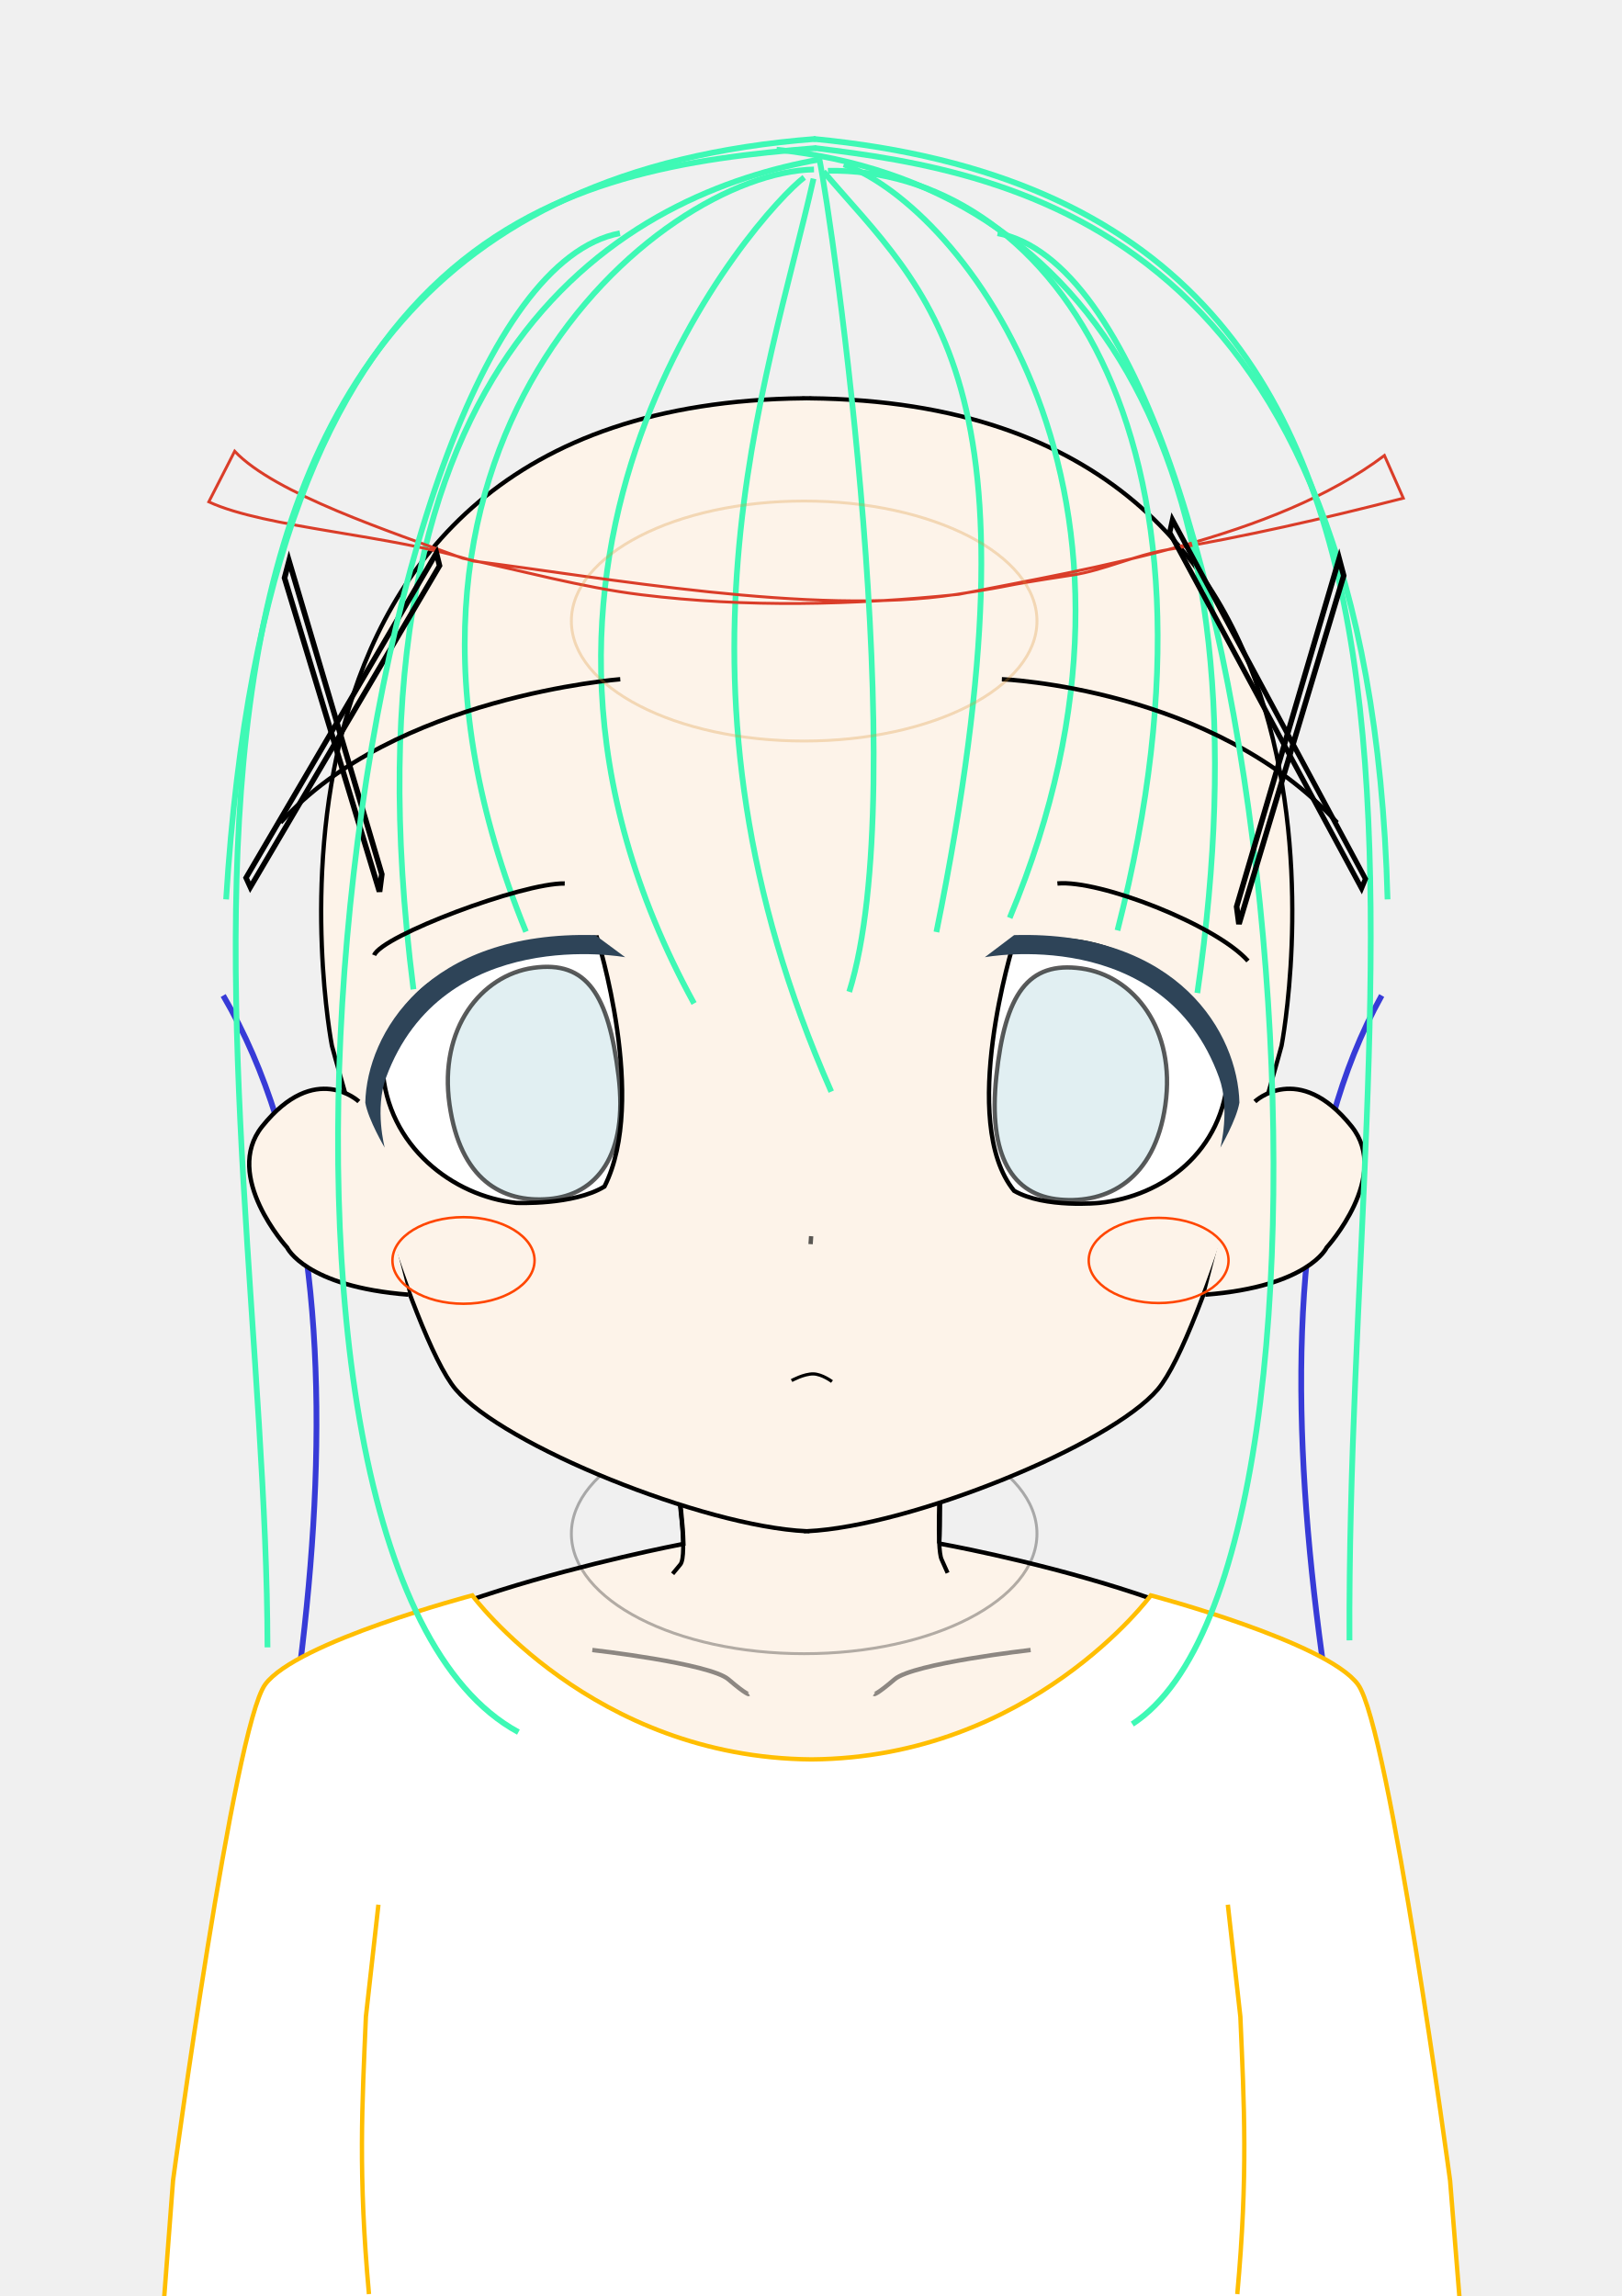
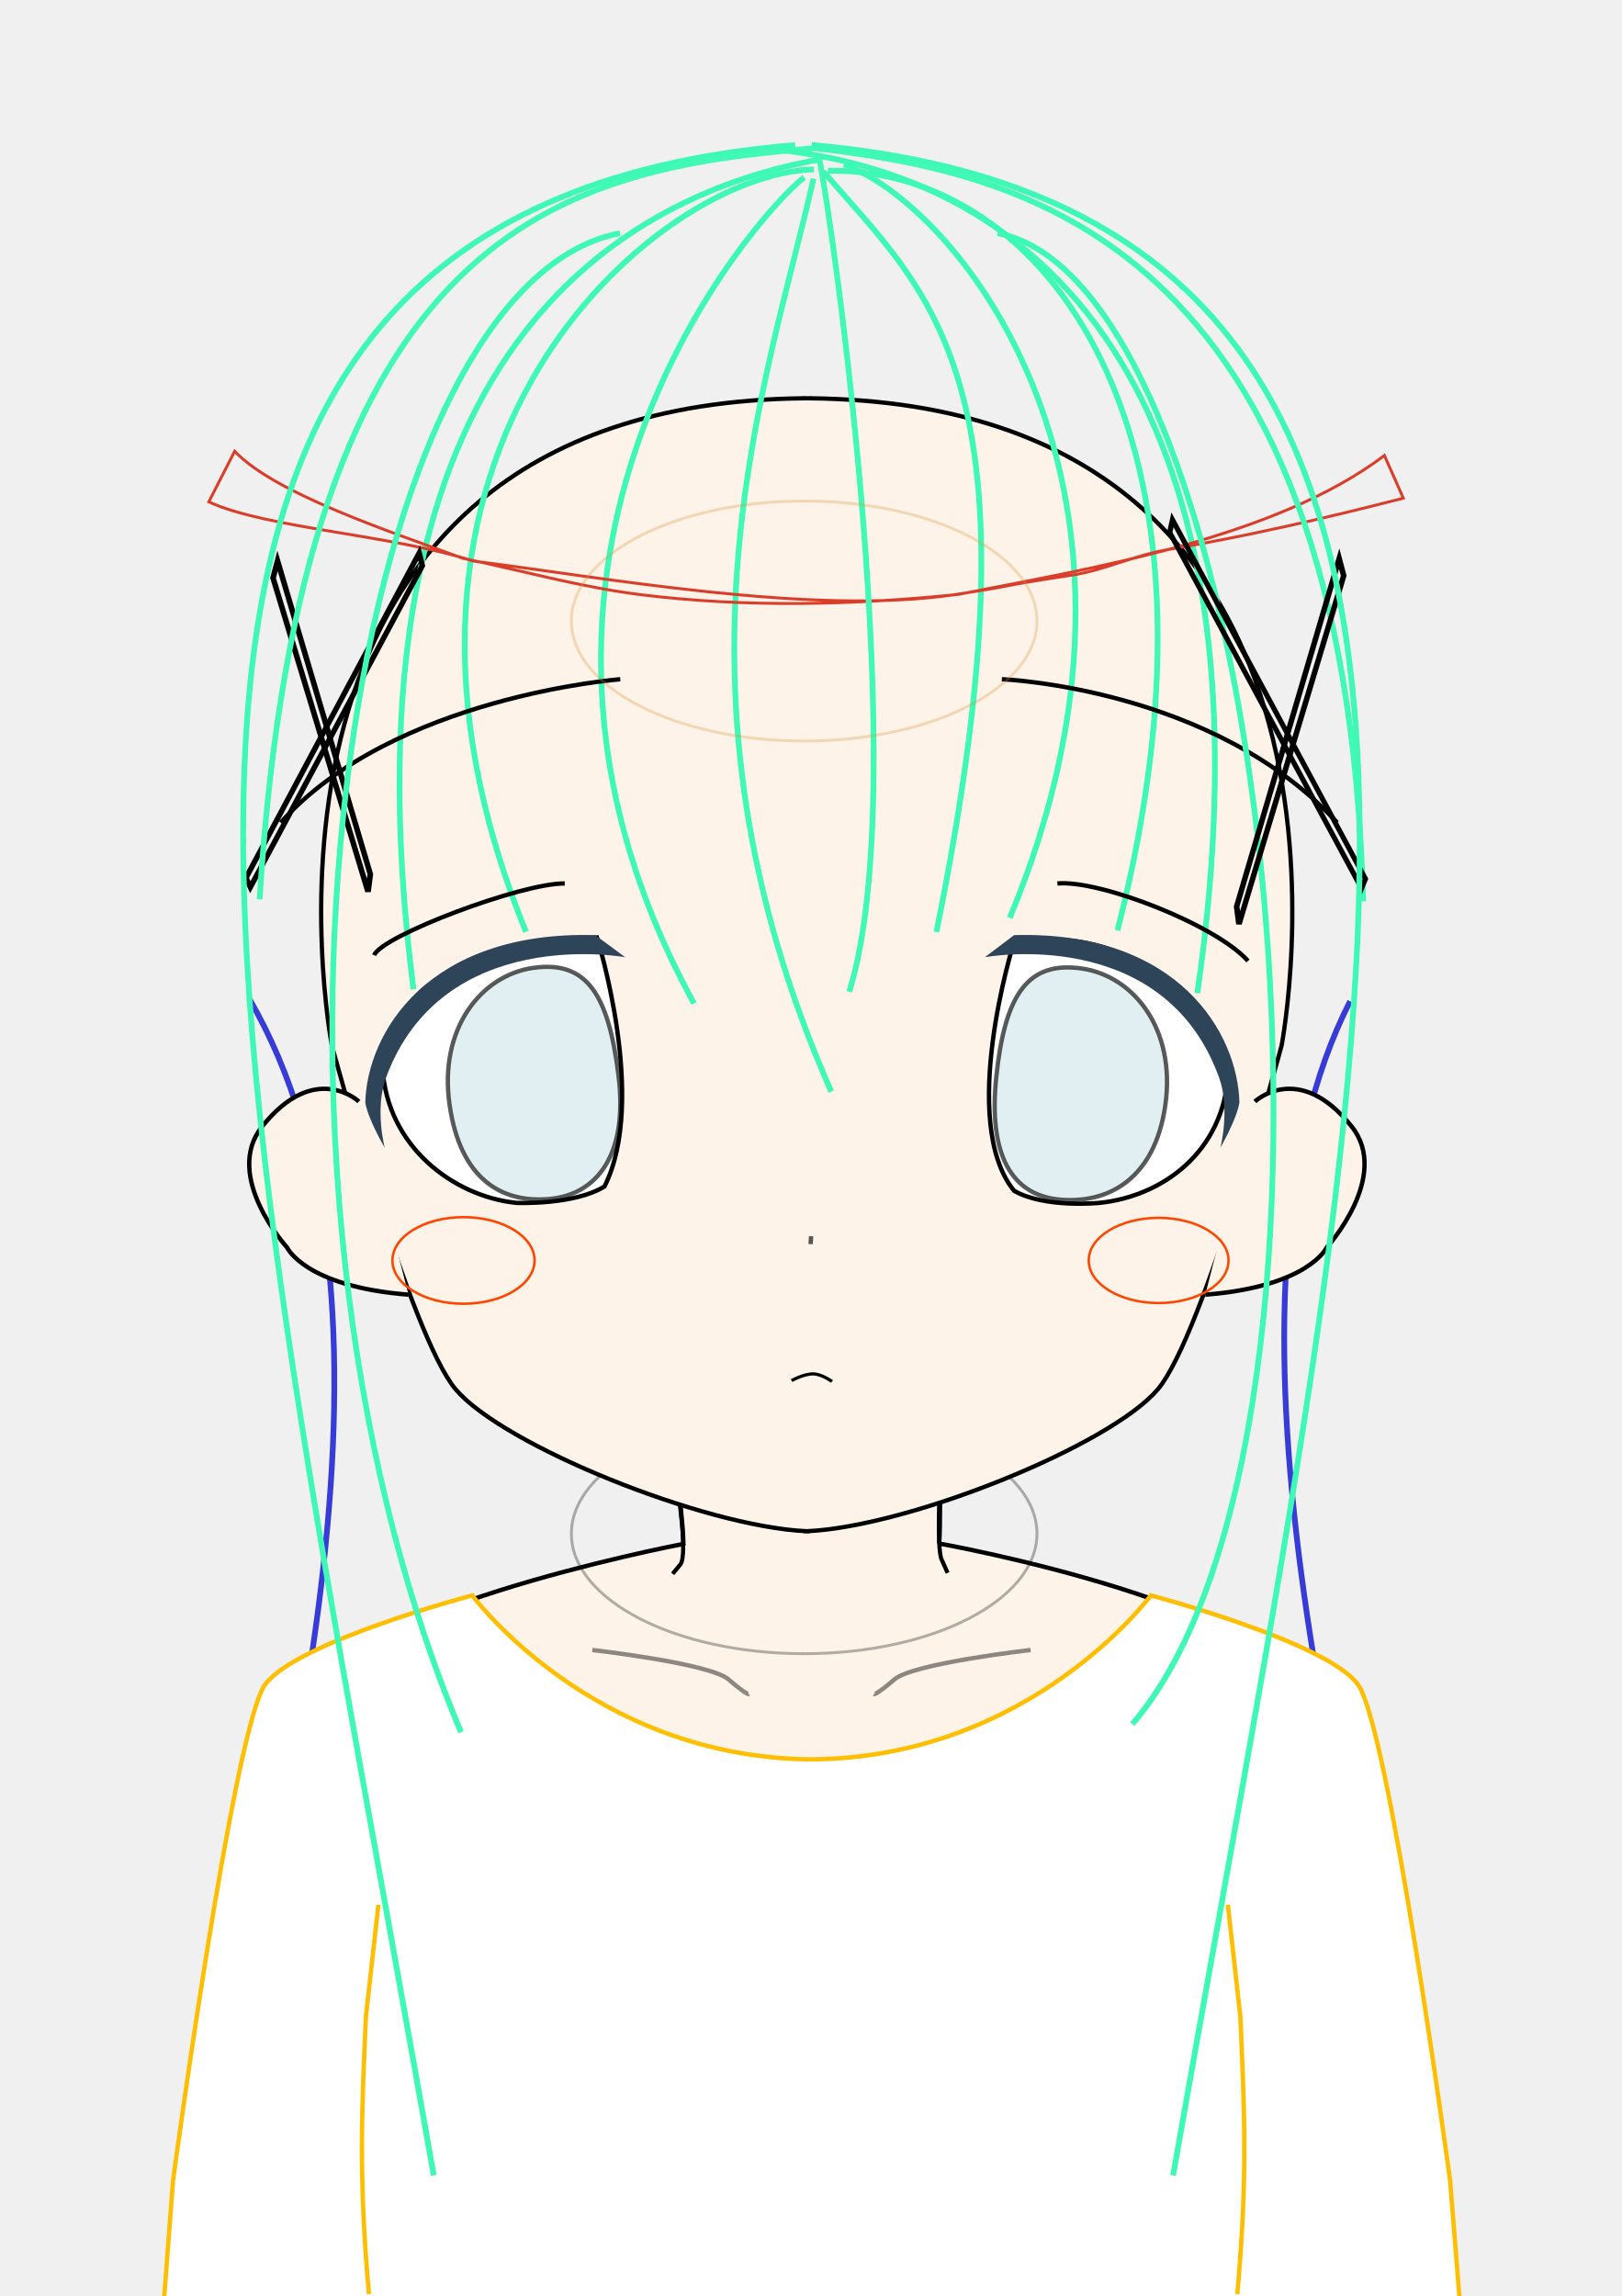
<svg xmlns="http://www.w3.org/2000/svg" xmlns:xlink="http://www.w3.org/1999/xlink" width="565px" height="800px" viewBox="0 0 744.094 1052.362" id="svg2" version="1.1">
  <defs id="defs4" />
  <g id="layer1">
-     <path style="fill:none;fill-rule:evenodd;stroke:#373bd7;stroke-width:2.634;stroke-linecap:butt;stroke-linejoin:miter;stroke-miterlimit:4;stroke-dasharray:none;stroke-opacity:1" d="m 102.413,456.211 c 80.126,137.19 31.971,375.55 -16.381,556.509" id="hair-back-1" />
+     <path style="fill:none;fill-rule:evenodd;stroke:#373bd7;stroke-width:2.634;stroke-linecap:butt;stroke-linejoin:miter;stroke-miterlimit:4;stroke-dasharray:none;stroke-opacity:1" d="m 114.266,457.528 c 80.126,137.19 20.118,374.233 -28.234,555.192" id="hair-back-1" />
    <path style="fill:#fdf3e9;fill-opacity:1;fill-rule:evenodd;stroke:#000000;stroke-width:2;stroke-linecap:butt;stroke-linejoin:miter;stroke-miterlimit:4;stroke-dasharray:none;stroke-opacity:1" d="m 311.24,680.985 c 0,0 2.168,17.608 2.346,26.868 -5.901,1.136 -160.821,31.31 -174.034,73.352 0,0 178.648,98.33 465.908,3.213 -13.092,-48.068 -174.716,-76.778 -174.716,-76.778 l 0.219,0 c 0.514,-8.365 0.362,-29.327 0.362,-29.327 z" id="shoulder" />
-     <path id="hair-back-2" d="m 633.984,456.211 c -75.849,135.882 -18.461,381.726 26.583,563.41" style="fill:none;fill-rule:evenodd;stroke:#373bd7;stroke-width:2.634;stroke-linecap:butt;stroke-linejoin:miter;stroke-miterlimit:4;stroke-dasharray:none;stroke-opacity:1" />
+     <path id="hair-back-2" d="m 619.497,458.845 c -69.264,135.882 -3.974,379.092 41.07,560.776" style="fill:none;fill-rule:evenodd;stroke:#373bd7;stroke-width:2.634;stroke-linecap:butt;stroke-linejoin:miter;stroke-miterlimit:4;stroke-dasharray:none;stroke-opacity:1" />
    <g id="dress" style="stroke-width:2;stroke-miterlimit:4;stroke-dasharray:none" transform="translate(0,-2.633963)">
      <path id="dress-outer-path" d="m 669.623,1055.685 -4.258,-53.085 c 0,0 -27.977,-208.031 -42.251,-227.589 -14.274,-19.558 -95.052,-40.895 -95.052,-40.895 0,0 -54.921,74.49 -155.679,75.257 -100.757,-0.768 -155.679,-75.257 -155.679,-75.257 0,0 -80.776,21.336 -95.05,40.895 -14.274,19.558 -42.253,227.589 -42.253,227.589 l -4.108,54.235" style="fill:#ffffff;fill-opacity:1;fill-rule:evenodd;stroke:#ffbe00;stroke-width:2;stroke-linecap:butt;stroke-linejoin:miter;stroke-miterlimit:4;stroke-dasharray:none;stroke-opacity:1" />
      <path id="path4183" d="m 173.636,876.049 -5.748,51.391 c -1.71,40.593 -3.585,72.083 1.411,127.298" style="fill:none;fill-rule:evenodd;stroke:#ffbe00;stroke-width:2;stroke-linecap:butt;stroke-linejoin:miter;stroke-miterlimit:4;stroke-dasharray:none;stroke-opacity:1" />
      <use height="100%" width="100%" transform="matrix(-1,0,0,1,737.0276,0)" id="use4185" xlink:href="#path4183" y="0" x="0" style="stroke-width:2;stroke-miterlimit:4;stroke-dasharray:none" />
    </g>
    <path style="fill:none;fill-rule:evenodd;stroke:#000000;stroke-width:2;stroke-linecap:butt;stroke-linejoin:miter;stroke-miterlimit:4;stroke-dasharray:none;stroke-opacity:0.442" d="m 271.787,756.532 c 0,0 53.874,6.122 62.445,13.468 8.571,7.346 9.425,6.791 9.425,6.791" id="collarbone-l" />
    <path id="collarbone-r" d="m 472.904,756.532 c 0,0 -53.874,6.122 -62.445,13.468 -8.571,7.346 -9.425,6.791 -9.425,6.791" style="fill:none;fill-rule:evenodd;stroke:#000000;stroke-width:2;stroke-linecap:butt;stroke-linejoin:miter;stroke-miterlimit:4;stroke-dasharray:none;stroke-opacity:0.442" />
    <path style="fill:none;fill-opacity:1;fill-rule:evenodd;stroke:#000000;stroke-width:1.898;stroke-linecap:butt;stroke-linejoin:miter;stroke-miterlimit:4;stroke-dasharray:none;stroke-opacity:1" d="m 434.802,721.146 -2.771,-6.204 c -2.269,-5.079 -0.722,-35.19 -0.722,-35.19" id="neck-r" />
    <ellipse style="fill:none;fill-opacity:1;stroke:#000000;stroke-width:1.317;stroke-miterlimit:4;stroke-dasharray:none;stroke-opacity:0.299" id="face-shadow" cx="368.994" cy="703.166" rx="106.817" ry="55.063" />
    <path style="fill:none;fill-opacity:1;fill-rule:evenodd;stroke:#000000;stroke-width:1.879;stroke-linecap:butt;stroke-linejoin:miter;stroke-miterlimit:4;stroke-dasharray:none;stroke-opacity:1" d="m 310.839,681.823 c 0,0 4.921,31.135 1.325,35.48 l -3.532,4.267" id="neck-l" />
    <path style="fill:#fdf3e9;fill-opacity:1;fill-rule:evenodd;stroke:#000000;stroke-width:1.96;stroke-linecap:butt;stroke-linejoin:miter;stroke-miterlimit:4;stroke-dasharray:none;stroke-opacity:1" d="m 368.993,182.126 4.9e-4,0.028 c -273.659,2.688 -216.709,297.049 -216.709,297.049 0,0 35.758,132.889 56.794,157.716 21.759,25.679 113.491,62.848 160.859,65.113 l -3.8e-4,0.031 c 0.075,-0.003 0.157,-0.012 0.232,-0.015 0.075,0.003 0.155,0.012 0.23,0.015 l 3.8e-4,-0.031 c 47.368,-2.265 139.102,-39.434 160.861,-65.113 21.036,-24.827 56.791,-157.716 56.791,-157.716 0,0 56.949,-294.361 -216.709,-297.049 l -4.9e-4,-0.028 c -0.396,0.001 -0.781,0.01 -1.176,0.013 -0.394,-0.003 -0.778,-0.011 -1.173,-0.013 z" id="face" />
    <path id="sclera-r" d="m 465.126,432.195 c 0,0 -25.632,81.856 0.19,113.624 14.175,8.115 39.26,5.533 39.26,5.533 28.735,-2.986 56.936,-23.266 58.962,-59.471 -24.624,-53.537 -60.865,-66.272 -98.411,-59.686 z" style="fill:#ffffff;fill-opacity:1;fill-rule:evenodd;stroke:#000000;stroke-width:2;stroke-linecap:butt;stroke-linejoin:miter;stroke-miterlimit:4;stroke-dasharray:none;stroke-opacity:1" />
    <path style="fill:#ffffff;fill-opacity:1;fill-rule:evenodd;stroke:#000000;stroke-width:2;stroke-linecap:butt;stroke-linejoin:miter;stroke-miterlimit:4;stroke-dasharray:none;stroke-opacity:1" d="m 273.916,429.561 c 0,0 23.515,74.472 3.444,114.291 -14.175,8.69 -40.535,7.5 -40.535,7.5 -28.735,-2.986 -59.294,-25.9 -61.32,-62.105 6.545,-41.204 39.455,-54.247 98.411,-59.686 z" id="sclera-l" />
    <g id="ears" style="fill:#fdf3e9;fill-opacity:1" transform="translate(5.079722,0.1571148)">
      <path id="ear-l" d="m 159.589,504.707 c 0,0 -20.026,-18.982 -44.367,11.411 -18.304,22.854 11.44,55.592 11.44,55.592 0,0 8.218,17.913 55.693,21.619" style="fill:#fdf3e9;fill-opacity:1;fill-rule:evenodd;stroke:#000000;stroke-width:2;stroke-linecap:butt;stroke-linejoin:miter;stroke-miterlimit:4;stroke-dasharray:none;stroke-opacity:1" />
      <path style="fill:#fdf3e9;fill-opacity:1;fill-rule:evenodd;stroke:#000000;stroke-width:2;stroke-linecap:butt;stroke-linejoin:miter;stroke-miterlimit:4;stroke-dasharray:none;stroke-opacity:1" d="m 570.726,504.707 c 0,0 20.026,-18.982 44.367,11.411 18.304,22.854 -11.44,55.592 -11.44,55.592 0,0 -8.218,17.913 -55.693,21.619" id="ear-r" />
    </g>
    <path style="fill:none;fill-rule:evenodd;stroke:#000000;stroke-width:1.462;stroke-linecap:butt;stroke-linejoin:miter;stroke-miterlimit:4;stroke-dasharray:none;stroke-opacity:1" d="m 363.215,632.903 c 0,0 5.64,-3.127 9.954,-3.057 4.022,0.065 8.588,3.506 8.588,3.506" id="mouth" />
    <path style="fill:none;fill-rule:evenodd;stroke:#000000;stroke-width:2;stroke-linecap:butt;stroke-linejoin:miter;stroke-miterlimit:4;stroke-dasharray:none;stroke-opacity:0.641" d="m 372.187,566.651 -0.254,3.653" id="nose" />
    <path id="upper-lash-line-r" d="m 451.888,438.636 c 0,0 82.021,-15.362 107.504,55.267 5.181,14.361 0.582,32.133 0.582,32.133 0,0 7.42,-12.824 8.731,-20.667 -0.727,-31.58 -27.728,-78.988 -103.381,-76.88 z" style="fill:#2e4458;fill-opacity:1;fill-rule:evenodd;stroke:none;stroke-width:2;stroke-linecap:butt;stroke-linejoin:miter;stroke-miterlimit:4;stroke-dasharray:none;stroke-opacity:0.673" />
    <path id="hair-c-1" d="m 373.288,81.371 c -21.277,94.308 -74.005,232.718 8.132,418.951" style="fill:none;fill-opacity:1;fill-rule:evenodd;stroke:#3ff9b5;stroke-width:2.634;stroke-linecap:butt;stroke-linejoin:miter;stroke-miterlimit:4;stroke-dasharray:none;stroke-opacity:1" />
    <path id="hair-l-5" d="M 369.024,80.771 C 348.323,96.297 206.236,254.92 318.464,459.858" style="fill:none;fill-opacity:1;fill-rule:evenodd;stroke:#3ef9b5;stroke-width:2.634;stroke-linecap:butt;stroke-linejoin:miter;stroke-miterlimit:4;stroke-dasharray:none;stroke-opacity:1" />
    <path id="hair-l-4" d="M 373.497,77.148 C 302.27,78.585 150.692,204.575 241.345,426.933" style="fill:none;fill-opacity:1;fill-rule:evenodd;stroke:#3ef9b5;stroke-width:2.634;stroke-linecap:butt;stroke-linejoin:miter;stroke-miterlimit:4;stroke-dasharray:none;stroke-opacity:1" />
    <path id="hair-l-3" d="M 375.892,72.587 C 291.874,87.725 151.747,154.903 189.713,453.379" style="fill:none;fill-opacity:1;fill-rule:evenodd;stroke:#3ef9b5;stroke-width:2.634;stroke-linecap:butt;stroke-linejoin:miter;stroke-miterlimit:4;stroke-dasharray:none;stroke-opacity:1" />
    <path id="hair-r-6" d="M 377.858,78.094 C 425.332,133.915 481.309,172.236 429.67,427.082" style="fill:none;fill-opacity:1;fill-rule:evenodd;stroke:#3ef9b5;stroke-width:2.634;stroke-linecap:butt;stroke-linejoin:miter;stroke-miterlimit:4;stroke-dasharray:none;stroke-opacity:1" />
    <path id="hair-r-5" d="M 387.174,74.841 C 440.998,94.229 544.959,225.059 463.302,420.576" style="fill:none;fill-opacity:1;fill-rule:evenodd;stroke:#3ef9b5;stroke-width:2.634;stroke-linecap:butt;stroke-linejoin:miter;stroke-miterlimit:4;stroke-dasharray:none;stroke-opacity:1" />
    <path id="hair-r-4" d="M 379.889,77.757 C 478.015,75.936 571.987,195.156 512.757,426.326" style="fill:none;fill-opacity:1;fill-rule:evenodd;stroke:#3ef9b5;stroke-width:2.634;stroke-linecap:butt;stroke-linejoin:miter;stroke-miterlimit:4;stroke-dasharray:none;stroke-opacity:1" />
    <path id="hair-r-3" d="M 356.305,68.068 C 501.681,83.472 584.644,212.336 549.399,455.048" style="fill:none;fill-opacity:1;fill-rule:evenodd;stroke:#3ef9b5;stroke-width:2.634;stroke-linecap:butt;stroke-linejoin:miter;stroke-miterlimit:4;stroke-dasharray:none;stroke-opacity:1" />
    <path style="fill:#3c93a9;fill-opacity:0.156;stroke:#000000;stroke-width:1.98;stroke-miterlimit:4;stroke-dasharray:none;stroke-opacity:0.641" d="m 283.823,493.084 c 4.484,36.557 -10.08,54.584 -31.851,56.495 -21.771,1.91 -40.805,-9.016 -45.706,-43.315 -4.988,-34.91 14.53,-59.387 38.47,-62.757 24.576,-3.46 34.51,12.261 39.087,49.577 z" id="iris-l" />
    <ellipse style="fill:none;fill-opacity:1;stroke:#ff4600;stroke-width:1.135;stroke-miterlimit:4;stroke-dasharray:none;stroke-opacity:1" id="red-cheek-l" cx="212.678" cy="577.78" rx="32.605" ry="19.872" />
    <path style="fill:none;fill-rule:evenodd;stroke:#000000;stroke-width:2;stroke-linecap:butt;stroke-linejoin:miter;stroke-miterlimit:4;stroke-dasharray:none;stroke-opacity:1" d="m 284.604,311.074 c 0,0 -104.13,7.927 -155.842,65.8" id="eyebrow-l" />
    <path style="fill:none;fill-rule:evenodd;stroke:#000000;stroke-width:2;stroke-linecap:butt;stroke-linejoin:miter;stroke-miterlimit:4;stroke-dasharray:none;stroke-opacity:1" d="m 259.124,404.803 c -19.45,-0.325 -83.875,23.93 -87.444,32.9" id="eyelid-fold-line-l" />
    <ellipse ry="19.55" rx="32.077" cy="577.78" cx="-531.632" id="red-cheek-r" style="fill:none;fill-opacity:1;stroke:#ff4600;stroke-width:1.116;stroke-miterlimit:4;stroke-dasharray:none;stroke-opacity:1" transform="scale(-1,1)" />
    <path id="eyebrow-r" d="m 459.706,311.074 c 0,0 97.25,3.861 153.842,65.8" style="fill:none;fill-rule:evenodd;stroke:#000000;stroke-width:2;stroke-linecap:butt;stroke-linejoin:miter;stroke-miterlimit:4;stroke-dasharray:none;stroke-opacity:1" />
    <path id="eyelid-fold-line-r" d="m 485.186,404.803 c 19.267,-1.801 72.542,18.85 87.445,35.534" style="fill:none;fill-rule:evenodd;stroke:#000000;stroke-width:2;stroke-linecap:butt;stroke-linejoin:miter;stroke-miterlimit:4;stroke-dasharray:none;stroke-opacity:1" />
    <path style="fill:none;fill-rule:evenodd;stroke:#da3d29;stroke-width:1.317px;stroke-linecap:butt;stroke-linejoin:miter;stroke-opacity:1" d="m 107.683,206.449 c 18.402,19.552 71.818,36.99 104.541,49.095 27.468,5.743 54.587,13.381 82.164,16.777 48.203,5.937 96.973,4.765 145.477,-0.194 62.068,-12.165 144.875,-25.677 195.38,-63.723 l 8.67,19.596 c -37.216,9.568 -72.813,17.632 -108.257,23.643 -15.149,2.569 -29.318,9.486 -43.452,11.61 -39.986,6.108 -21.096,3.946 -53.442,8.903 -65.622,10.058 -163.68,-8.139 -221.549,-15.297 -37.294,-12.084 -95.197,-15.054 -121.415,-27.176 z" id="hair-highlight" />
    <path style="fill:none;fill-rule:evenodd;stroke:#3ff9b5;stroke-width:2.634;stroke-linecap:butt;stroke-linejoin:miter;stroke-miterlimit:4;stroke-dasharray:none;stroke-opacity:1" d="m 375.895,71.983 c 6.085,29.376 43.212,288.313 13.774,382.528" id="hair-c-2" />
    <ellipse ry="55.063" rx="106.817" cy="284.367" cx="368.994" id="forehead-shadow" style="fill:none;fill-opacity:1;stroke:#da9437;stroke-width:1.317;stroke-miterlimit:4;stroke-dasharray:none;stroke-opacity:0.293" />
    <path id="iris-r" d="m 457.155,493.372 c -3.868,36.627 7.446,54.584 29.217,56.495 21.771,1.91 43.439,-9.016 48.34,-43.315 4.988,-34.91 -14.53,-59.387 -38.47,-62.757 -24.576,-3.46 -35.085,11.686 -39.087,49.577 z" style="fill:#3c93a9;fill-opacity:0.156;stroke:#000000;stroke-width:1.98;stroke-miterlimit:4;stroke-dasharray:none;stroke-opacity:0.641" />
-     <path style="fill:none;fill-opacity:1;fill-rule:evenodd;stroke:#3ef9b5;stroke-width:2.634;stroke-linecap:butt;stroke-linejoin:miter;stroke-miterlimit:4;stroke-dasharray:none;stroke-opacity:1" d="M 373.328,63.131 C 706.943,95.155 617.698,432.962 619.203,752.112" id="hair-r-1" />
-     <path id="hair-r-2" d="m 457.744,106.409 c 126.516,23.989 177.701,608.976 61.817,684.114" style="fill:none;fill-rule:evenodd;stroke:#3ef9b5;stroke-width:2.634;stroke-linecap:butt;stroke-linejoin:miter;stroke-miterlimit:4;stroke-dasharray:none;stroke-opacity:1" />
-     <path id="hair-r-0" d="m 373.803,67.319 c 91.464,11.073 254.686,38.307 262.876,344.769" style="fill:none;fill-opacity:1;fill-rule:evenodd;stroke:#3ff9b5;stroke-width:2.634;stroke-linecap:butt;stroke-linejoin:miter;stroke-miterlimit:4;stroke-dasharray:none;stroke-opacity:1" />
-     <path id="hair-l-1" d="M 374.256,63.131 C 17.656,90.475 122.41,497.916 122.736,755.327" style="fill:none;fill-opacity:1;fill-rule:evenodd;stroke:#3ef9b5;stroke-width:2.634;stroke-linecap:butt;stroke-linejoin:miter;stroke-miterlimit:4;stroke-dasharray:none;stroke-opacity:1" />
+     <path id="hair-r-2" d="m 457.744,106.409 c 126.516,23.989 177.701,549.712 61.817,684.114" style="fill:none;fill-rule:evenodd;stroke:#3ef9b5;stroke-width:2.634;stroke-linecap:butt;stroke-linejoin:miter;stroke-miterlimit:4;stroke-dasharray:none;stroke-opacity:1" />
+     <path id="hair-r-0" d="M 373.803,67.319 C 465.267,78.392 617.314,106.558 625.504,413.019" style="fill:none;fill-opacity:1;fill-rule:evenodd;stroke:#3ff9b5;stroke-width:2.634;stroke-linecap:butt;stroke-linejoin:miter;stroke-miterlimit:4;stroke-dasharray:none;stroke-opacity:1" />
    <path style="fill:#2e4458;fill-opacity:1;fill-rule:evenodd;stroke:none;stroke-width:2;stroke-linecap:butt;stroke-linejoin:miter;stroke-miterlimit:4;stroke-dasharray:none;stroke-opacity:0.673" d="m 286.871,438.636 c 0,0 -83.734,-15.362 -109.749,55.267 -5.29,14.361 -0.594,32.133 -0.594,32.133 0,0 -7.575,-12.824 -8.914,-20.667 0.742,-31.58 28.307,-78.988 105.54,-76.88 z" id="upper-lash-line-l" />
    <g id="X-l" style="fill:#545757;fill-opacity:1;stroke-width:2;stroke-miterlimit:4;stroke-dasharray:none" transform="matrix(1.291899,0.07112749,0.05490828,-0.9973074,-23.22459,725.7077)">
-       <path id="path4283" d="m 93,326.685 -1.706,4.217 61.091,153.794 1.349,-5.75 z" style="fill:none;fill-opacity:1;fill-rule:evenodd;stroke:#000000;stroke-width:1.979;stroke-linecap:butt;stroke-linejoin:miter;stroke-miterlimit:4;stroke-dasharray:none;stroke-opacity:1" />
-       <path id="path4285" d="m 139.298,335.995 -0.465,-8.156 -39.753,141.58 1.267,7.936 z" style="fill:none;fill-opacity:1;fill-rule:evenodd;stroke:#000000;stroke-width:2;stroke-linecap:butt;stroke-linejoin:miter;stroke-miterlimit:4;stroke-dasharray:none;stroke-opacity:1" />
+       <path id="path4283" d="m 93,326.685 -1.706,4.217 54.993,153.359 1.349,-5.75 z" style="fill:none;fill-opacity:1;fill-rule:evenodd;stroke:#000000;stroke-width:1.979;stroke-linecap:butt;stroke-linejoin:miter;stroke-miterlimit:4;stroke-dasharray:none;stroke-opacity:1" />
+       <path id="path4285" d="m 135.233,335.706 -0.465,-8.156 -39.753,141.58 1.267,7.936 z" style="fill:none;fill-opacity:1;fill-rule:evenodd;stroke:#000000;stroke-width:2;stroke-linecap:butt;stroke-linejoin:miter;stroke-miterlimit:4;stroke-dasharray:none;stroke-opacity:1" />
    </g>
    <g id="X-r" transform="matrix(1.283155,-0.07449835,-0.05788162,-0.9969498,-184.2901,802.6923)" style="stroke-width:2;stroke-miterlimit:4;stroke-dasharray:none">
      <path style="fill:none;fill-opacity:1;fill-rule:evenodd;stroke:#000000;stroke-width:1.897;stroke-linecap:butt;stroke-linejoin:miter;stroke-miterlimit:4;stroke-dasharray:none;stroke-opacity:1" d="m 646.231,348.584 1.581,4.231 -61.335,169.87 -1.259,-5.763 z" id="use4345" />
      <path style="fill:none;fill-opacity:1;fill-rule:evenodd;stroke:#000000;stroke-width:2;stroke-linecap:butt;stroke-linejoin:miter;stroke-miterlimit:4;stroke-dasharray:none;stroke-opacity:1" d="m 601.332,343.551 0.465,-8.156 44.544,157.081 -1.267,7.936 z" id="use4353" />
    </g>
-     <path style="fill:none;fill-opacity:1;fill-rule:evenodd;stroke:#3ff9b5;stroke-width:2.634;stroke-linecap:butt;stroke-linejoin:miter;stroke-miterlimit:4;stroke-dasharray:none;stroke-opacity:1" d="M 374.536,67.319 C 258.056,76.736 122.956,102.388 103.758,412.088" id="hair-l-0" />
-     <path style="fill:none;fill-rule:evenodd;stroke:#3ef9b5;stroke-width:2.634;stroke-linecap:butt;stroke-linejoin:miter;stroke-miterlimit:4;stroke-dasharray:none;stroke-opacity:1" d="M 284.462,106.409 C 157.946,130.397 92.662,715.731 237.879,794.236" id="hair-l-2" />
+     <path style="fill:none;fill-opacity:1;fill-rule:evenodd;stroke:#3ff9b5;stroke-width:2.634;stroke-linecap:butt;stroke-linejoin:miter;stroke-miterlimit:4;stroke-dasharray:none;stroke-opacity:1" d="M 374.536,67.319 C 258.056,76.736 138.321,102.388 119.124,412.088" id="hair-l-0" />
+     <path style="fill:none;fill-rule:evenodd;stroke:#3ef9b5;stroke-width:2.634;stroke-linecap:butt;stroke-linejoin:miter;stroke-miterlimit:4;stroke-dasharray:none;stroke-opacity:1" d="M 284.462,106.409 C 157.946,130.397 100.564,531.353 211.539,794.236" id="hair-l-2" />
+     <path id="hair-l-1" d="M 364.858,65.924 C 7.021,95.729 105.19,463.674 199.022,997.652" style="fill:none;fill-opacity:1;fill-rule:evenodd;stroke:#3ef9b5;stroke-width:2.634;stroke-linecap:butt;stroke-linejoin:miter;stroke-miterlimit:4;stroke-dasharray:none;stroke-opacity:1" />
+     <path style="fill:none;fill-opacity:1;fill-rule:evenodd;stroke:#3ef9b5;stroke-width:2.634;stroke-linecap:butt;stroke-linejoin:miter;stroke-miterlimit:4;stroke-dasharray:none;stroke-opacity:1" d="M 372.434,65.924 C 725.003,97.046 632.102,463.674 538.27,997.652" id="hair-r-1" />
  </g>
</svg>
